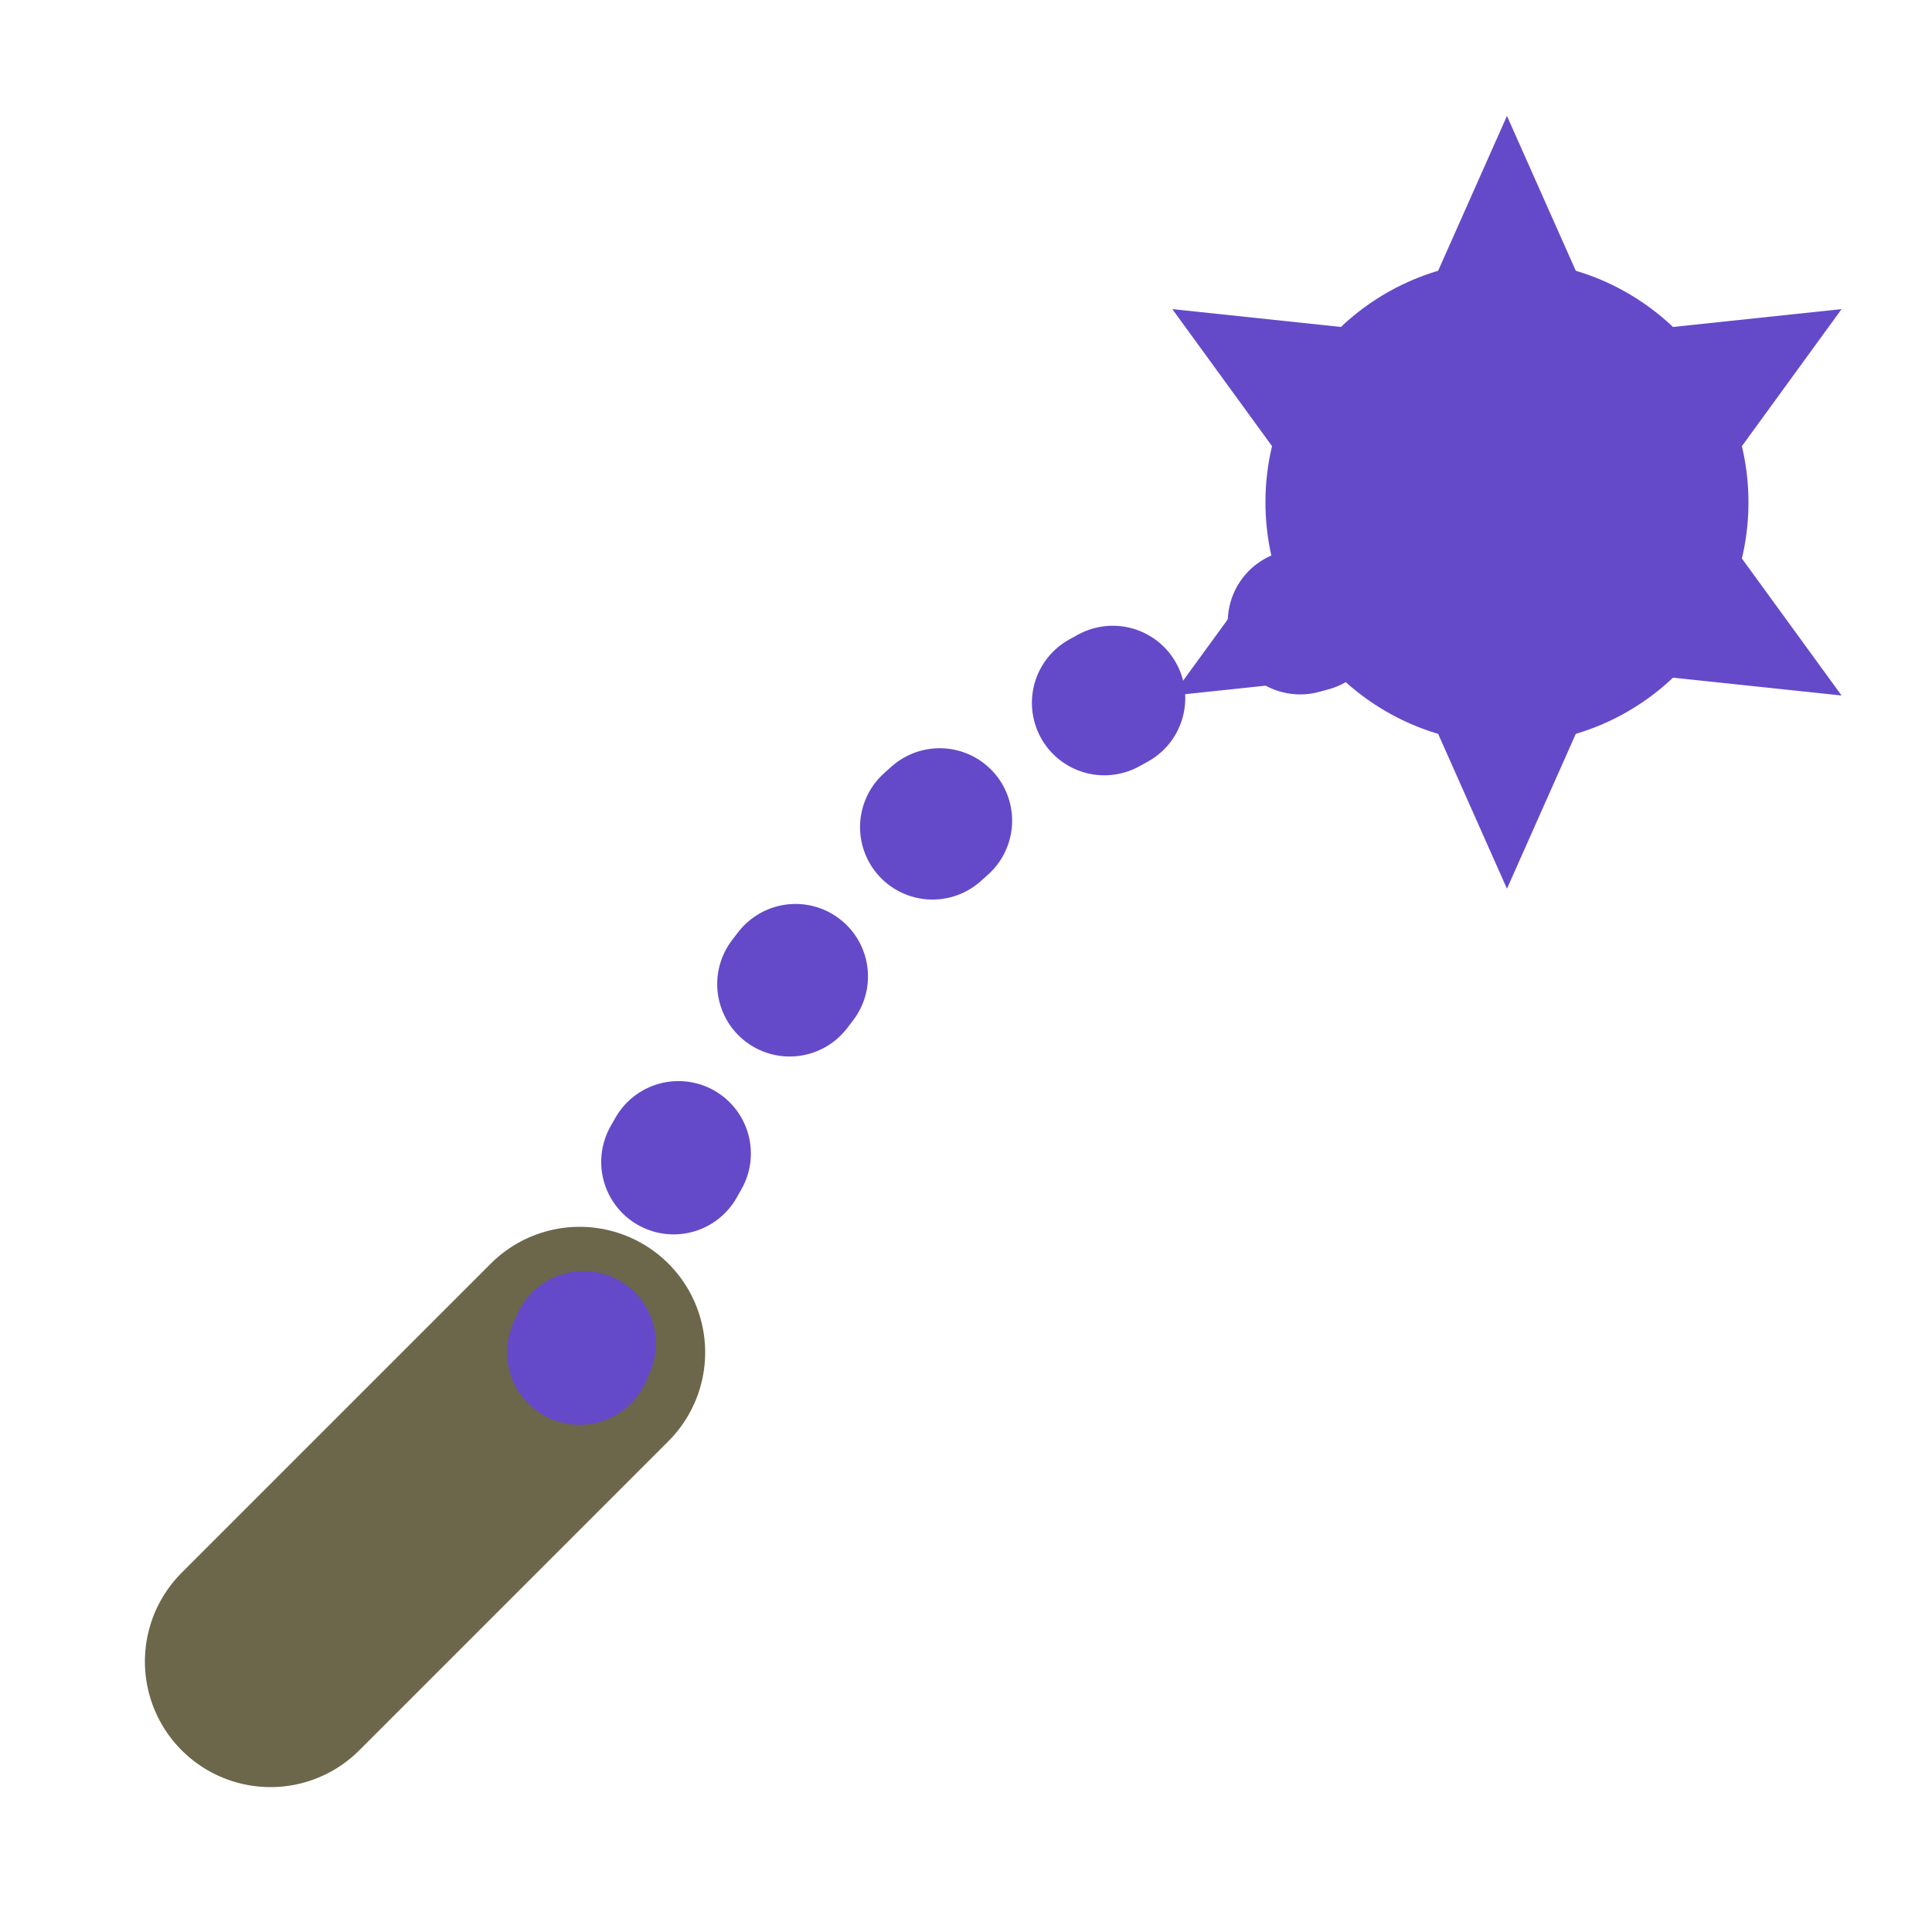
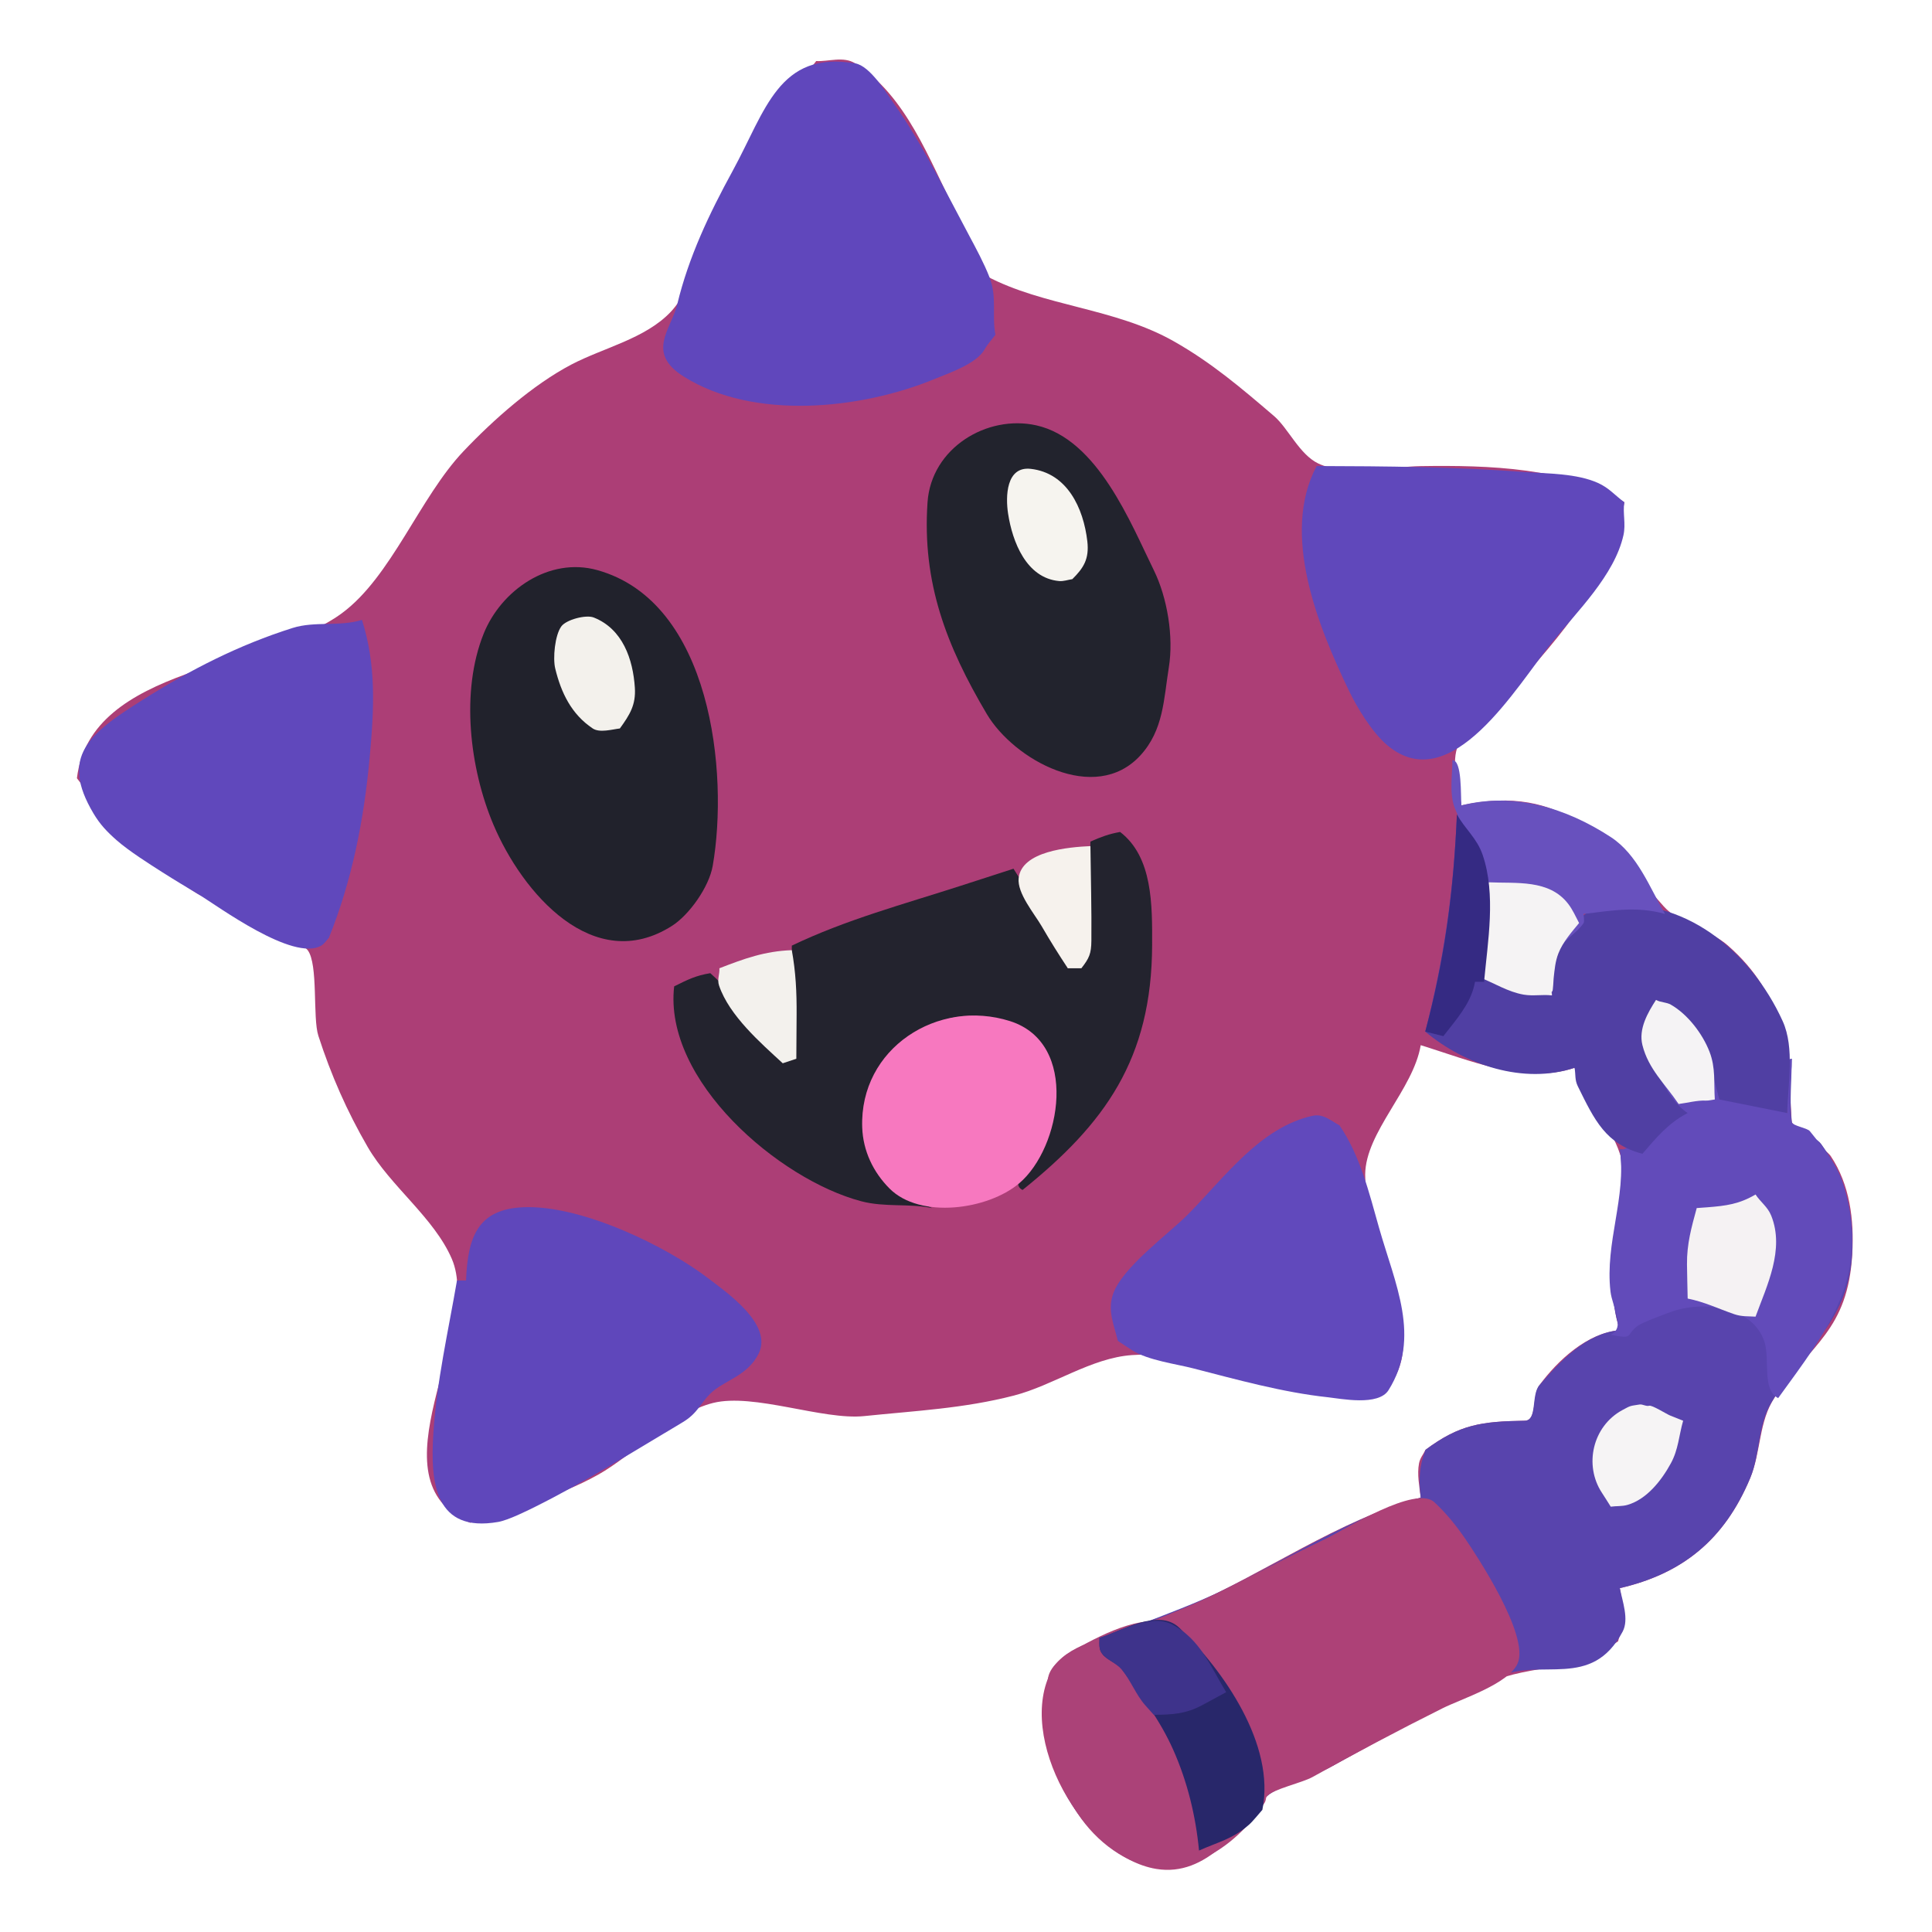
- <svg xmlns="http://www.w3.org/2000/svg" viewBox="0 0 20 20">
-   <path fill="none" stroke="#6c664b" stroke-width="2.6" stroke-linecap="round" d="M2.8 17.2 6 14" />
-   <path fill="none" stroke="#644ac9" stroke-width="1.5" stroke-linecap="round" stroke-dasharray=".1 2.1" d="M6 14C8 9.4 10.6 7.2 13.6 6.4" />
-   <g fill="#644ac9">
-     <circle cx="15.6" cy="5.2" r="2.5" />
-     <path transform="rotate(0 15.6 5.2)" d="M15.6 1.2 16.4 3H14.8Z" />
-     <path transform="rotate(60 15.6 5.2)" d="M15.6 1.2 16.4 3H14.8Z" />
-     <path transform="rotate(120 15.6 5.2)" d="M15.6 1.2 16.4 3H14.8Z" />
-     <path transform="rotate(180 15.6 5.2)" d="M15.6 1.2 16.4 3H14.8Z" />
-     <path transform="rotate(240 15.6 5.2)" d="M15.6 1.2 16.4 3H14.8Z" />
-     <path transform="rotate(300 15.6 5.2)" d="M15.6 1.2 16.4 3H14.8Z" />
-   </g>
+ <svg xmlns="http://www.w3.org/2000/svg" version="1.1" width="427" height="427" shape-rendering="geometricPrecision" viewBox="0 0 427 427" role="img" aria-label="Vampire Killer A (light): faithful mockup trace">
+   <path d="M0.000 0.000 C11.290 7.126 16.364 21.287 22.130 32.625 C23.017 34.368 27.268 46.078 29.000 47.000 C41.634 53.725 57.367 54.025 70.440 61.436 C78.807 66.180 85.348 71.770 92.593 77.964 C95.704 80.624 98.193 86.446 102.358 88.437 C108.452 91.350 118.442 89.121 125.026 89.019 C139.953 88.787 157.427 89.307 170.000 97.000 C167.309 113.716 156.165 126.315 144.787 138.895 C141.431 142.606 135.308 145.950 133.342 150.489 C131.583 154.551 133.292 159.880 134.000 164.000 C156.770 159.096 165.747 171.790 178.697 186.305 C182.306 190.350 188.748 191.347 192.851 194.938 C205.701 206.185 206.111 218.544 207.000 234.000 C207.035 234.610 214.716 240.153 215.603 241.482 C219.855 247.844 220.797 255.584 220.381 263.081 C219.436 280.106 211.138 283.137 203.249 294.820 C199.700 300.075 200.218 306.926 197.819 312.672 C192.072 326.442 182.678 333.860 169.000 337.000 C169.904 341.511 169.868 344.460 168.625 348.750 C157.433 356.376 148.490 353.287 137.576 359.050 C126.692 364.796 115.838 370.594 105.059 376.535 C102.555 377.915 92.581 381.171 91.000 383.000 C84.379 390.660 80.940 393.943 71.115 398.747 C49.689 393.805 40.653 378.329 43.025 355.953 C50.348 347.343 63.049 345.622 73.198 341.244 C90.386 333.828 106.753 321.947 125.000 317.000 C124.711 314.545 124.159 311.846 124.626 309.419 C124.860 308.206 125.542 307.504 126.055 306.430 C133.584 300.815 138.424 300.159 148.000 300.000 C150.823 299.953 149.544 294.437 151.220 292.165 C155.309 286.621 161.826 280.578 169.000 280.000 C164.730 266.709 171.508 256.574 169.727 243.889 C168.712 236.664 161.608 228.977 159.000 222.000 C147.985 225.672 135.707 220.296 125.000 217.000 C123.361 226.800 112.796 236.186 112.725 245.597 C112.614 260.307 129.619 283.622 115.625 294.618 C97.021 295.748 78.972 284.243 61.156 285.496 C52.167 286.128 43.763 292.194 35.138 294.426 C23.987 297.311 13.339 297.798 1.995 298.977 C-7.139 299.926 -22.406 293.831 -31.394 296.070 C-40.350 298.302 -49.179 307.661 -56.785 311.921 C-66.231 317.211 -75.305 318.890 -85.062 322.562 C-107.707 313.009 -82.175 280.394 -89.147 264.216 C-93.062 255.133 -102.693 248.198 -107.737 239.496 C-112.323 231.584 -115.827 223.612 -118.640 214.920 C-119.936 210.916 -118.620 199.133 -121.000 196.000 C-122.809 193.619 -143.457 184.730 -145.475 183.455 C-158.852 175.004 -163.155 169.604 -172.000 158.000 C-168.978 132.937 -130.205 133.839 -113.483 121.564 C-102.511 113.510 -96.277 95.976 -86.566 85.735 C-79.967 78.774 -71.216 71.032 -62.728 66.573 C-55.661 62.861 -46.323 60.855 -40.723 54.887 C-35.185 48.983 -34.147 38.399 -30.575 31.257 C-24.711 19.534 -16.259 9.593 -8.609 -0.508 C-5.949 -0.351 -2.588 -1.633 0.000 0.000 Z" fill="#AC3E76" transform="translate(189,14)" />
+   <path d="M0.000 0.000 C9.991 4.796 11.918 11.462 14.000 22.000 C19.571 21.651 23.817 23.126 29.000 25.000 C29.000 22.823 27.831 13.000 30.000 13.000 C30.000 17.555 29.459 22.482 30.000 27.000 C30.322 29.691 34.930 29.663 36.520 31.858 C40.801 37.766 42.956 44.138 43.342 51.430 C44.365 70.740 33.158 75.752 25.361 89.232 C22.536 94.116 22.980 100.494 20.819 105.672 C15.072 119.442 5.678 126.860 -8.000 130.000 C-7.427 132.860 -5.933 136.897 -7.363 139.594 C-14.284 152.638 -25.460 145.228 -34.985 149.687 C-47.584 155.585 -59.799 162.844 -71.941 169.535 C-75.277 171.373 -83.495 173.649 -86.000 176.000 C-91.558 181.216 -94.031 187.155 -101.980 190.502 C-108.945 193.435 -114.890 191.520 -120.727 187.134 C-132.254 178.473 -139.337 159.339 -132.260 146.435 C-120.852 139.712 -107.854 136.286 -95.809 130.523 C-81.635 123.742 -67.377 114.169 -52.000 110.000 C-52.475 105.964 -52.351 103.100 -50.945 99.430 C-43.416 93.815 -38.576 93.159 -29.000 93.000 C-26.177 92.953 -27.636 87.293 -25.780 85.165 C-21.147 79.851 -15.450 73.600 -8.000 73.000 C-12.554 58.827 -5.999 46.867 -8.000 33.000 C-1.609 33.803 1.446 28.445 5.000 24.000 C0.103 16.933 -6.372 8.215 0.000 0.000 Z" fill="#5844AD" transform="translate(366,221)" />
+   <path d="M0.000 0.000 C2.680 2.488 4.844 5.173 6.905 8.185 C9.185 11.519 21.157 29.517 18.410 35.656 C16.372 40.212 6.033 43.454 1.839 45.548 C-7.869 50.396 -17.441 55.467 -26.920 60.753 C-29.226 62.038 -35.645 63.419 -37.000 65.000 C-42.923 71.909 -50.205 82.899 -61.438 81.062 C-77.501 78.435 -92.625 51.917 -84.494 37.063 C-81.439 31.481 -72.600 30.079 -67.188 28.062 C-61.636 25.993 -56.185 23.892 -50.792 21.424 C-46.775 19.585 -42.861 17.534 -38.911 15.559 C-36.096 14.151 -33.313 12.681 -30.498 11.273 C-28.264 10.155 -26.014 9.067 -23.765 7.980 C-19.797 6.063 -4.149 -3.852 0.000 0.000 Z" fill="#AD4177" transform="translate(317,332)" />
+   <path d="M0.000 0.000 C7.225 5.558 7.098 16.165 7.074 24.958 C7.006 50.219 -3.392 64.511 -21.562 79.125 C-25.146 77.333 -17.652 71.877 -16.514 68.495 C-13.400 59.236 -14.700 47.338 -24.375 42.625 C-42.115 33.983 -61.796 55.118 -54.609 72.566 C-52.322 78.118 -46.545 80.629 -41.562 83.125 C-46.665 82.062 -51.961 83.005 -57.228 81.616 C-75.380 76.826 -100.960 54.962 -98.562 34.125 C-95.517 32.607 -93.777 31.740 -90.574 31.211 C-83.554 37.332 -80.740 45.344 -72.562 50.125 C-72.562 41.792 -72.562 33.458 -72.562 25.125 C-60.647 19.395 -47.782 15.953 -35.209 11.889 C-31.327 10.634 -27.444 9.379 -23.562 8.125 C-20.017 13.951 -12.368 22.941 -11.562 30.125 C-10.229 29.458 -8.895 28.792 -7.562 28.125 C-7.229 19.458 -6.896 10.792 -6.562 2.125 C-4.161 1.078 -2.519 0.449 0.000 0.000 Z" fill="#23232E" transform="translate(247.5625,183.875)" />
+   <path d="M0.000 0.000 C3.308 0.557 6.908 6.558 8.644 9.002 C14.727 17.569 20.389 29.091 25.233 38.130 C26.726 40.917 28.504 44.218 29.671 47.223 C31.427 51.747 30.175 55.535 31.000 60.000 C30.210 61.066 29.273 62.037 28.629 63.197 C26.862 66.381 20.858 68.405 17.588 69.756 C1.420 76.434 -22.342 79.016 -37.914 69.209 C-46.306 63.925 -40.648 58.770 -39.325 53.276 C-36.801 42.792 -32.275 33.288 -27.088 23.797 C-19.773 10.413 -16.915 -2.849 0.000 0.000 Z" fill="#6047BC" transform="translate(189,14)" />
+   <path d="M0.000 0.000 C25.281 7.027 29.077 44.919 25.525 65.344 C24.699 70.089 20.302 76.212 16.545 78.612 C-0.840 89.714 -16.591 71.308 -22.957 56.234 C-28.199 43.822 -30.233 26.800 -25.102 14.052 C-21.239 4.452 -10.646 -2.959 0.000 0.000 Z" fill="#21222C" transform="translate(132,126)" />
+   <path d="M0.000 0.000 C12.983 -0.477 31.696 8.804 40.644 15.658 C44.610 18.697 55.072 25.838 51.871 32.336 C49.397 37.358 44.127 38.286 41.188 41.188 C38.879 43.468 38.404 45.542 35.006 47.562 C24.295 53.931 13.680 60.614 2.540 66.174 C0.780 67.052 -3.463 69.170 -5.715 69.561 C-19.603 71.974 -20.758 61.109 -20.036 49.944 C-19.292 38.441 -16.757 27.499 -14.812 16.188 C-14.145 16.188 -13.479 16.188 -12.812 16.188 C-12.441 6.527 -10.198 0.375 0.000 0.000 Z" fill="#5F47BB" transform="translate(115.8125,266.8125)" />
+   <path d="M0.000 0.000 C15.419 0.036 30.553 0.182 45.938 1.312 C51.116 1.692 57.481 1.615 62.199 3.750 C64.649 4.858 65.891 6.454 68.000 8.000 C67.619 10.366 68.365 12.767 67.810 15.271 C65.856 24.084 57.530 32.199 52.000 39.000 C44.298 48.473 29.798 73.627 15.625 61.722 C12.238 58.877 8.918 53.358 7.139 49.657 C0.421 35.681 -8.042 15.090 0.000 0.000 Z" fill="#6048BB" transform="translate(291,103)" />
+   <path d="M0.000 0.000 C13.626 3.011 20.970 21.799 26.000 32.000 C29.006 38.097 30.423 46.752 29.330 53.493 C28.198 60.477 28.192 67.377 23.000 73.000 C12.971 83.863 -4.922 73.929 -10.930 63.766 C-19.793 48.773 -25.232 34.827 -24.000 17.000 C-23.170 4.996 -10.854 -2.398 0.000 0.000 Z" fill="#22232D" transform="translate(229,94)" />
+   <path d="M0.000 0.000 C3.162 9.996 2.706 19.430 1.712 30.323 C0.443 44.234 -2.204 57.616 -7.315 70.283 C-7.877 70.855 -8.307 71.596 -9.000 72.000 C-15.209 75.618 -31.841 63.250 -36.048 60.715 C-38.736 59.095 -41.433 57.489 -44.080 55.803 C-46.905 54.005 -51.533 51.071 -54.203 48.720 C-56.348 46.830 -57.879 45.235 -59.336 42.787 C-66.822 30.199 -60.383 25.191 -48.501 17.703 C-37.900 11.022 -27.297 5.568 -15.317 1.785 C-10.416 0.237 -4.902 1.548 0.000 0.000 Z" fill="#6048BC" transform="translate(80,137)" />
+   <path d="M0.000 0.000 C9.991 4.796 11.918 11.462 14.000 22.000 C19.511 21.655 23.843 23.136 29.000 25.000 C29.000 22.823 27.831 13.000 30.000 13.000 C30.000 17.241 28.992 22.902 30.000 27.000 C30.209 27.849 33.417 28.275 34.000 29.000 C37.060 32.804 40.053 36.259 41.501 41.061 C47.553 61.144 37.972 72.850 27.000 88.000 C23.386 86.193 25.198 79.527 24.001 75.673 C21.518 67.681 10.474 66.359 3.261 68.966 C2.354 69.294 -2.962 71.242 -4.000 72.000 C-6.898 74.117 -4.687 75.063 -10.000 74.000 C-6.663 72.332 -9.650 67.965 -10.060 64.431 C-11.315 53.618 -6.473 43.581 -8.000 33.000 C-7.865 33.017 -7.568 33.109 -7.445 33.070 C-1.468 31.138 0.973 29.038 5.000 24.000 C0.107 16.936 -6.374 8.214 0.000 0.000 Z" fill="#624BBA" transform="translate(366,221)" />
+   <path d="M0.000 0.000 C2.468 -0.558 4.070 1.031 6.053 2.101 C10.619 8.784 12.571 16.921 14.794 24.751 C18.304 37.117 24.173 48.964 16.888 60.614 C14.644 64.202 6.352 62.496 3.436 62.183 C-6.517 61.113 -16.730 58.261 -26.411 55.773 C-29.982 54.855 -36.281 54.015 -39.705 51.852 C-40.800 51.160 -41.858 50.437 -42.938 49.727 C-43.769 46.242 -45.279 43.077 -44.000 39.375 C-41.954 33.453 -31.682 26.066 -27.434 21.765 C-19.310 13.537 -11.498 2.599 0.000 0.000 Z" fill="#6149BC" transform="translate(290,246.625)" />
+   <path d="M0.000 0.000 C1.364 2.715 3.902 4.631 5.183 7.610 C9.045 16.586 7.014 26.921 5.000 36.000 C10.379 37.624 15.504 38.884 21.000 40.000 C20.398 32.479 24.827 21.435 32.470 20.322 C49.941 17.775 64.991 30.220 72.000 45.688 C74.700 51.646 73.134 59.710 73.000 66.000 C68.000 65.000 63.000 64.000 58.000 63.000 C55.804 54.340 52.786 44.877 44.000 41.000 C43.378 43.045 42.346 44.683 42.206 46.898 C41.842 52.644 45.883 62.666 51.000 66.000 C46.764 68.178 44.074 71.432 41.000 75.000 C32.909 72.896 30.425 67.602 26.727 60.093 C26.012 58.641 26.270 57.522 26.000 56.000 C14.767 59.744 1.786 55.395 -7.000 48.000 C-2.797 31.744 -0.727 16.985 0.000 0.000 Z" fill="#503FA3" transform="translate(322,180)" />
+   <path d="M0.000 0.000 C9.880 6.108 14.157 19.623 17.653 29.909 C18.033 31.028 20.052 36.737 18.803 38.700 C12.289 48.944 -0.351 57.109 -12.216 50.618 C-25.701 43.242 -31.056 25.174 -29.033 11.111 C-28.607 8.150 -24.849 5.709 -22.608 4.496 C-16.762 1.332 -6.686 -4.134 0.000 0.000 Z" fill="#AB4278" transform="translate(260.6641,359.7891)" />
+   <path d="M0.000 0.000 C15.329 4.887 11.314 27.959 2.003 35.844 C-4.929 41.714 -19.889 43.770 -26.640 37.005 C-30.259 33.379 -32.508 28.679 -32.689 23.495 C-33.300 5.996 -15.965 -5.090 0.000 0.000 Z" fill="#F778BF" transform="translate(223.25,225.6875)" />
+   <path d="M0.000 0.000 C2.195 0.000 1.795 7.953 2.000 10.000 C13.743 7.064 25.107 10.552 35.000 17.000 C40.949 20.878 43.623 28.216 47.000 34.000 C40.792 32.227 35.241 33.257 29.000 34.000 C29.000 34.422 29.220 35.660 29.000 36.000 C27.628 38.119 25.095 39.309 23.828 41.559 C22.172 44.502 22.324 48.648 22.000 52.000 C15.885 51.183 11.826 50.241 6.000 48.000 C7.209 39.990 8.270 31.431 6.222 23.485 C4.975 18.649 2.252 15.069 0.518 10.561 C-0.722 7.337 -0.003 3.353 0.000 0.000 Z" fill="#6851BE" transform="translate(321,168)" />
+   <path d="M0.000 0.000 C9.691 9.363 21.275 25.811 18.328 40.215 C17.565 41.064 16.243 42.746 15.366 43.509 C11.651 46.743 8.577 47.300 4.328 49.215 C3.608 41.567 1.745 33.937 -1.389 26.911 C-4.369 20.232 -8.413 15.048 -12.672 9.215 C-13.738 7.755 -16.032 7.192 -17.100 5.695 C-17.850 4.643 -17.672 3.602 -17.672 2.215 C-13.144 0.874 -4.678 -4.519 0.000 0.000 Z" fill="#28276A" transform="translate(260.6719,359.7852)" />
+   <path d="M0.000 0.000 C1.103 1.690 2.670 2.700 3.462 4.670 C6.477 12.167 2.515 20.124 0.000 27.000 C-1.717 26.883 -3.049 27.026 -4.712 26.453 C-8.321 25.211 -11.161 23.776 -15.000 23.000 C-15.052 20.483 -15.123 17.964 -15.151 15.447 C-15.200 10.936 -14.168 7.287 -13.000 3.000 C-12.207 2.944 -11.414 2.889 -10.622 2.827 C-6.520 2.505 -3.607 2.129 0.000 0.000 Z" fill="#F5F2F3" transform="translate(388,264)" />
+   <path d="M0.000 0.000 C6.091 0.291 13.379 -0.716 17.590 4.763 C18.620 6.103 19.214 7.525 20.000 9.000 C18.289 11.097 16.441 13.152 15.432 15.701 C14.734 17.463 14.579 19.373 14.375 21.238 C14.359 21.384 14.238 24.041 14.089 24.079 C13.790 24.155 14.030 24.693 14.000 25.000 C11.940 24.747 9.879 25.191 7.776 24.833 C4.294 24.240 1.240 22.270 -2.000 21.000 C-1.333 14.000 -0.667 7.000 0.000 0.000 Z" fill="#F5F3F4" transform="translate(329,195)" />
+   <path d="M0.000 0.000 C6.254 3.212 8.576 9.398 12.000 15.000 C10.246 15.955 8.489 16.903 6.731 17.848 C3.061 19.821 0.077 19.969 -4.000 20.000 C-4.634 19.290 -5.272 18.584 -5.901 17.871 C-7.960 15.537 -9.085 12.405 -11.087 9.991 C-12.275 8.559 -14.418 7.852 -15.478 6.396 C-16.190 5.416 -16.000 4.319 -16.000 3.000 C-11.665 1.642 -4.830 -2.481 0.000 0.000 Z" fill="#3E338B" transform="translate(259,359)" />
+   <path d="M0.000 0.000 C6.415 2.533 8.683 9.249 9.090 15.523 C9.337 19.342 7.952 21.511 5.777 24.523 C4.147 24.708 1.318 25.554 -0.223 24.523 C-4.963 21.351 -7.217 16.585 -8.508 11.281 C-9.065 8.992 -8.588 3.909 -7.160 1.961 C-6.062 0.464 -1.706 -0.674 0.000 0.000 Z" fill="#F3F1EC" transform="translate(131.2227,136.4766)" />
+   <path d="M0.000 0.000 C1.798 3.252 4.425 5.223 5.696 8.971 C8.671 17.739 6.819 28.026 6.000 37.000 C5.333 37.000 4.667 37.000 4.000 37.000 C3.266 41.117 0.798 44.173 -1.723 47.391 C-2.145 47.930 -2.574 48.464 -3.000 49.000 C-4.333 48.667 -5.667 48.333 -7.000 48.000 C-6.732 46.962 -6.457 45.926 -6.195 44.887 C-2.377 29.745 -0.676 15.791 0.000 0.000 Z" fill="#352A83" transform="translate(322,180)" />
+   <path d="M0.000 0.000 C8.061 0.914 11.659 8.677 12.504 16.016 C12.955 19.938 11.653 21.932 9.188 24.375 C8.254 24.511 7.240 24.883 6.281 24.797 C-0.968 24.150 -4.055 16.147 -5.015 9.865 C-5.584 6.142 -5.471 -0.620 0.000 0.000 Z" fill="#F6F4EF" transform="translate(227.8125,103.625)" />
+   <path d="M0.000 0.000 C0.636 -0.181 3.847 1.852 4.600 2.153 C5.566 2.540 6.533 2.926 7.500 3.312 C6.562 6.563 6.461 9.663 4.781 12.733 C2.730 16.482 -0.509 20.674 -4.808 21.917 C-6.047 22.275 -7.252 22.127 -8.500 22.312 C-9.156 21.279 -9.797 20.236 -10.469 19.214 C-14.445 13.158 -12.542 4.549 -5.938 0.964 C-4.020 -0.078 -4.308 0.079 -2.160 -0.270 C-1.444 -0.386 -0.698 0.199 0.000 0.000 Z" fill="#F6F4F5" transform="translate(364.5,310.6875)" />
+   <path d="M0.000 0.000 C0.082 6.958 0.276 13.936 0.211 20.895 C0.184 23.802 -0.264 24.765 -2.000 27.000 C-3.000 27.000 -4.000 27.000 -5.000 27.000 C-7.015 23.946 -8.914 20.925 -10.750 17.750 C-12.362 14.963 -16.232 10.430 -15.861 7.075 C-15.199 1.081 -4.797 0.226 0.000 0.000 Z" fill="#F6F2ED" transform="translate(241,187)" />
+   <path d="M0.000 0.000 C0.881 4.825 1.096 9.374 1.062 14.250 C1.039 17.500 1.025 20.750 1.000 24.000 C0.000 24.333 -1.000 24.667 -2.000 25.000 C-6.776 20.601 -13.834 14.484 -16.078 7.821 C-16.537 6.458 -15.914 5.340 -16.000 4.000 C-10.480 1.860 -5.995 0.218 0.000 0.000 Z" fill="#F3F1ED" transform="translate(175,210)" />
+   <path d="M0.000 0.000 C0.998 0.572 2.290 0.476 3.288 1.049 C7.025 3.193 10.288 7.470 11.831 11.462 C13.220 15.056 12.750 18.283 13.000 22.000 C12.372 22.078 11.637 22.278 11.010 22.249 C9.107 22.160 6.872 22.766 5.000 23.000 C1.961 18.502 -1.663 15.306 -3.000 9.991 C-3.904 6.399 -1.798 2.781 0.000 0.000 Z" fill="#F5F3F5" transform="translate(366,221)" />
</svg>
